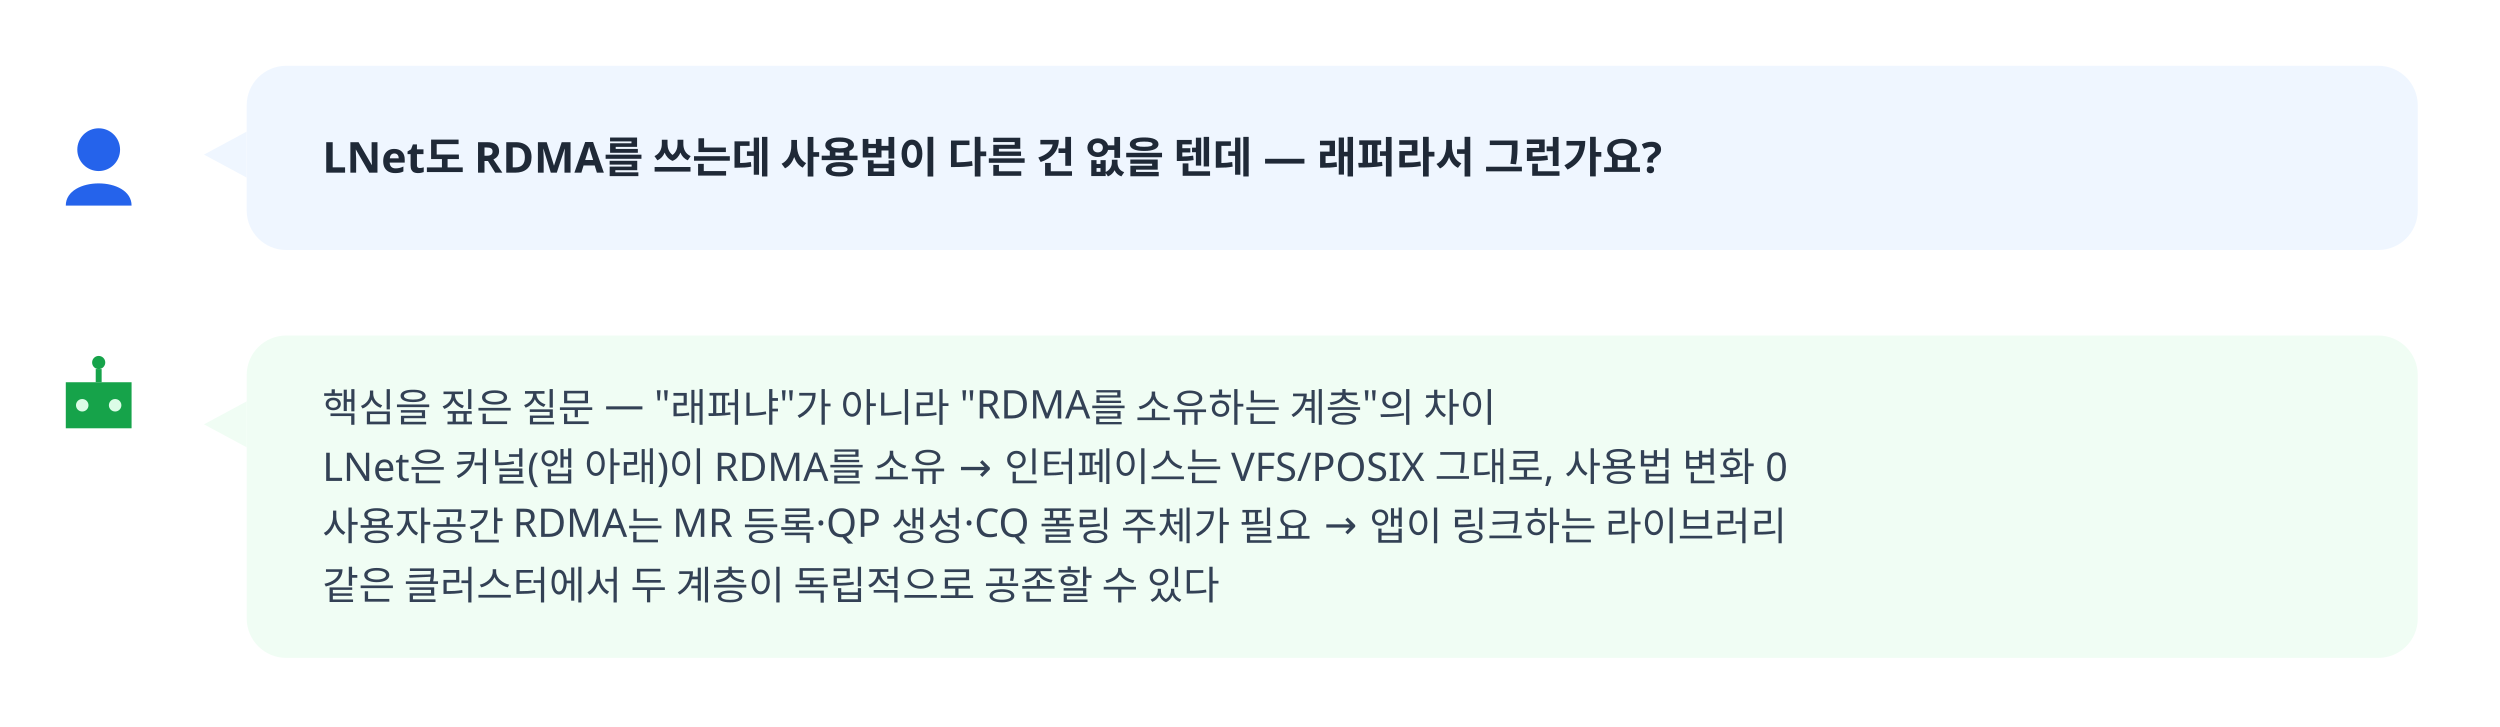
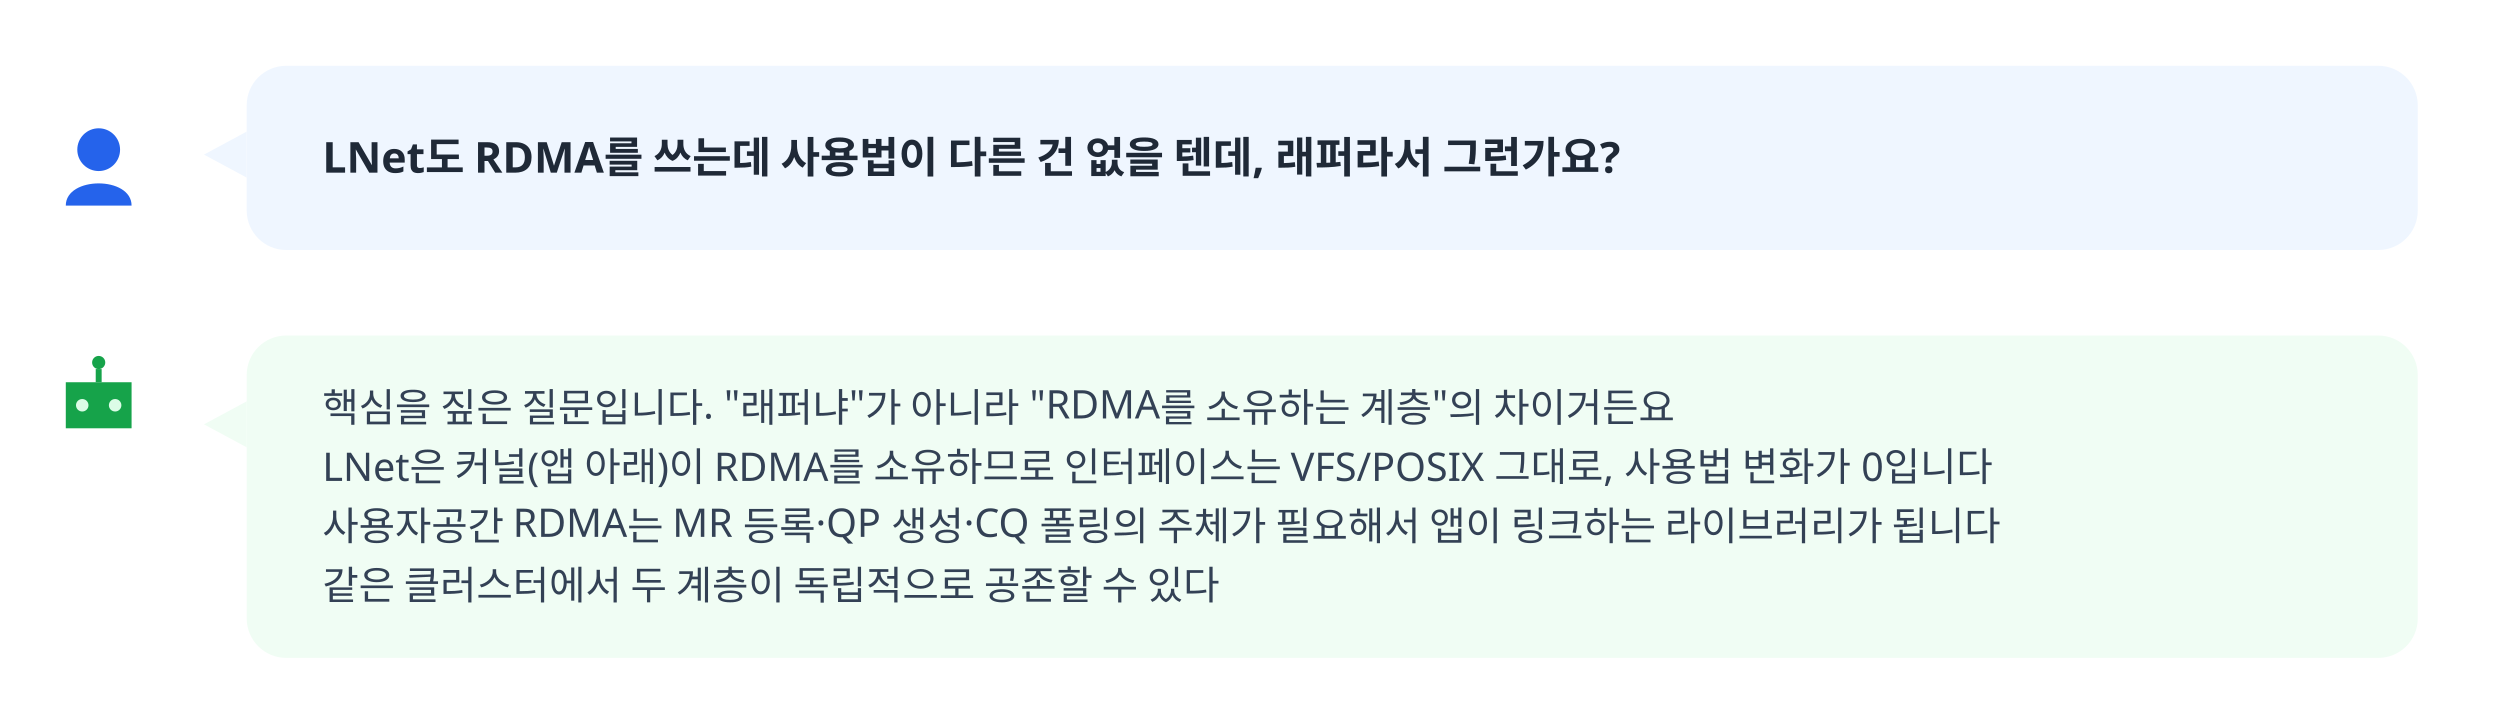
<svg xmlns="http://www.w3.org/2000/svg" viewBox="0 0 760 221" width="760" role="img" aria-label="질문: LNet도 RDMA를 쓰는데 사용법이 다른 건 없을 텐데 래퍼라서 그런가요? 답변: RDMA를 소유하는 계층의 차이다.">
  <style>text{font-family:'Noto Sans KR','Apple SD Gothic Neo','Malgun Gothic',system-ui,sans-serif}</style>
  <circle cx="30" cy="45.5" r="6.5" fill="#2563eb" />
  <path d="M20 62.5 C20 53.5, 40 53.5, 40 62.5 Z" fill="#2563eb" />
  <rect x="75" y="20" width="660" height="56" rx="12" fill="#eff6ff" />
  <path d="M75 40.0 L62 47.0 L75 54.0 Z" fill="#eff6ff" />
-   <text x="98" y="52.5" font-size="13" font-weight="600" fill="#1f2937">LNet도 RDMA를 쓰는데 사용법이 다른 건 없을 텐데 — 래퍼라서 그런가요?</text>
+   <text x="98" y="52.5" font-size="13" font-weight="600" fill="#1f2937">LNet도 RDMA를 쓰는데 사용법이 다른 건 없을 텐데, 래퍼라서 그런가요?</text>
  <circle cx="30" cy="110.2" r="2" fill="#16a34a" />
  <line x1="30" y1="112.2" x2="30" y2="116.2" stroke="#16a34a" stroke-width="1.8" />
  <path d="M20 116.2 L40 116.2 L40 130.2 L20 130.2 Z" fill="#16a34a" />
  <circle cx="25" cy="123.2" r="1.9" fill="#dcfce7" />
  <circle cx="35" cy="123.2" r="1.9" fill="#dcfce7" />
  <rect x="75" y="102" width="660" height="98" rx="12" fill="#f0fdf4" />
  <path d="M75 122.0 L62 129.0 L75 136.0 Z" fill="#f0fdf4" />
-   <text x="98" y="128.2" font-size="12" fill="#334155">핵심을 짚은 질문 — "래퍼냐"가 아니라 "RDMA를 소유하는 계층"의 차이</text>
-   <text x="98" y="146.2" font-size="12" fill="#334155">LNet은 커널(앱 아래)이 RDMA를 소유 → 인터페이스는 VFS/POSIX 그대로, 사용법 변화 0</text>
-   <text x="98" y="164.2" font-size="12" fill="#334155">사용자공간 RDMA는 MR 등록·QP 생성·CQ 폴링 주체가 필요 → 앱이 링크하는 라이브러리</text>
+   <text x="98" y="128.2" font-size="12" fill="#334155">핵심을 짚은 질문입니다. "래퍼냐"가 아니라 "RDMA를 소유하는 계층"의 차이거든요</text>
+   <text x="98" y="146.2" font-size="12" fill="#334155">LNet은 커널(앱 아래)이 RDMA를 소유하므로 인터페이스는 VFS/POSIX 그대로, 사용법 변화가 0입니다</text>
+   <text x="98" y="164.2" font-size="12" fill="#334155">사용자공간 RDMA는 MR 등록·QP 생성·CQ 폴링의 주체가 필요해서 앱이 링크하는 라이브러리가 됩니다</text>
  <text x="98" y="182.2" font-size="12" fill="#334155">같은 클러스터에서 두 계층이 독립적으로 공존할 수 있다</text>
</svg>
